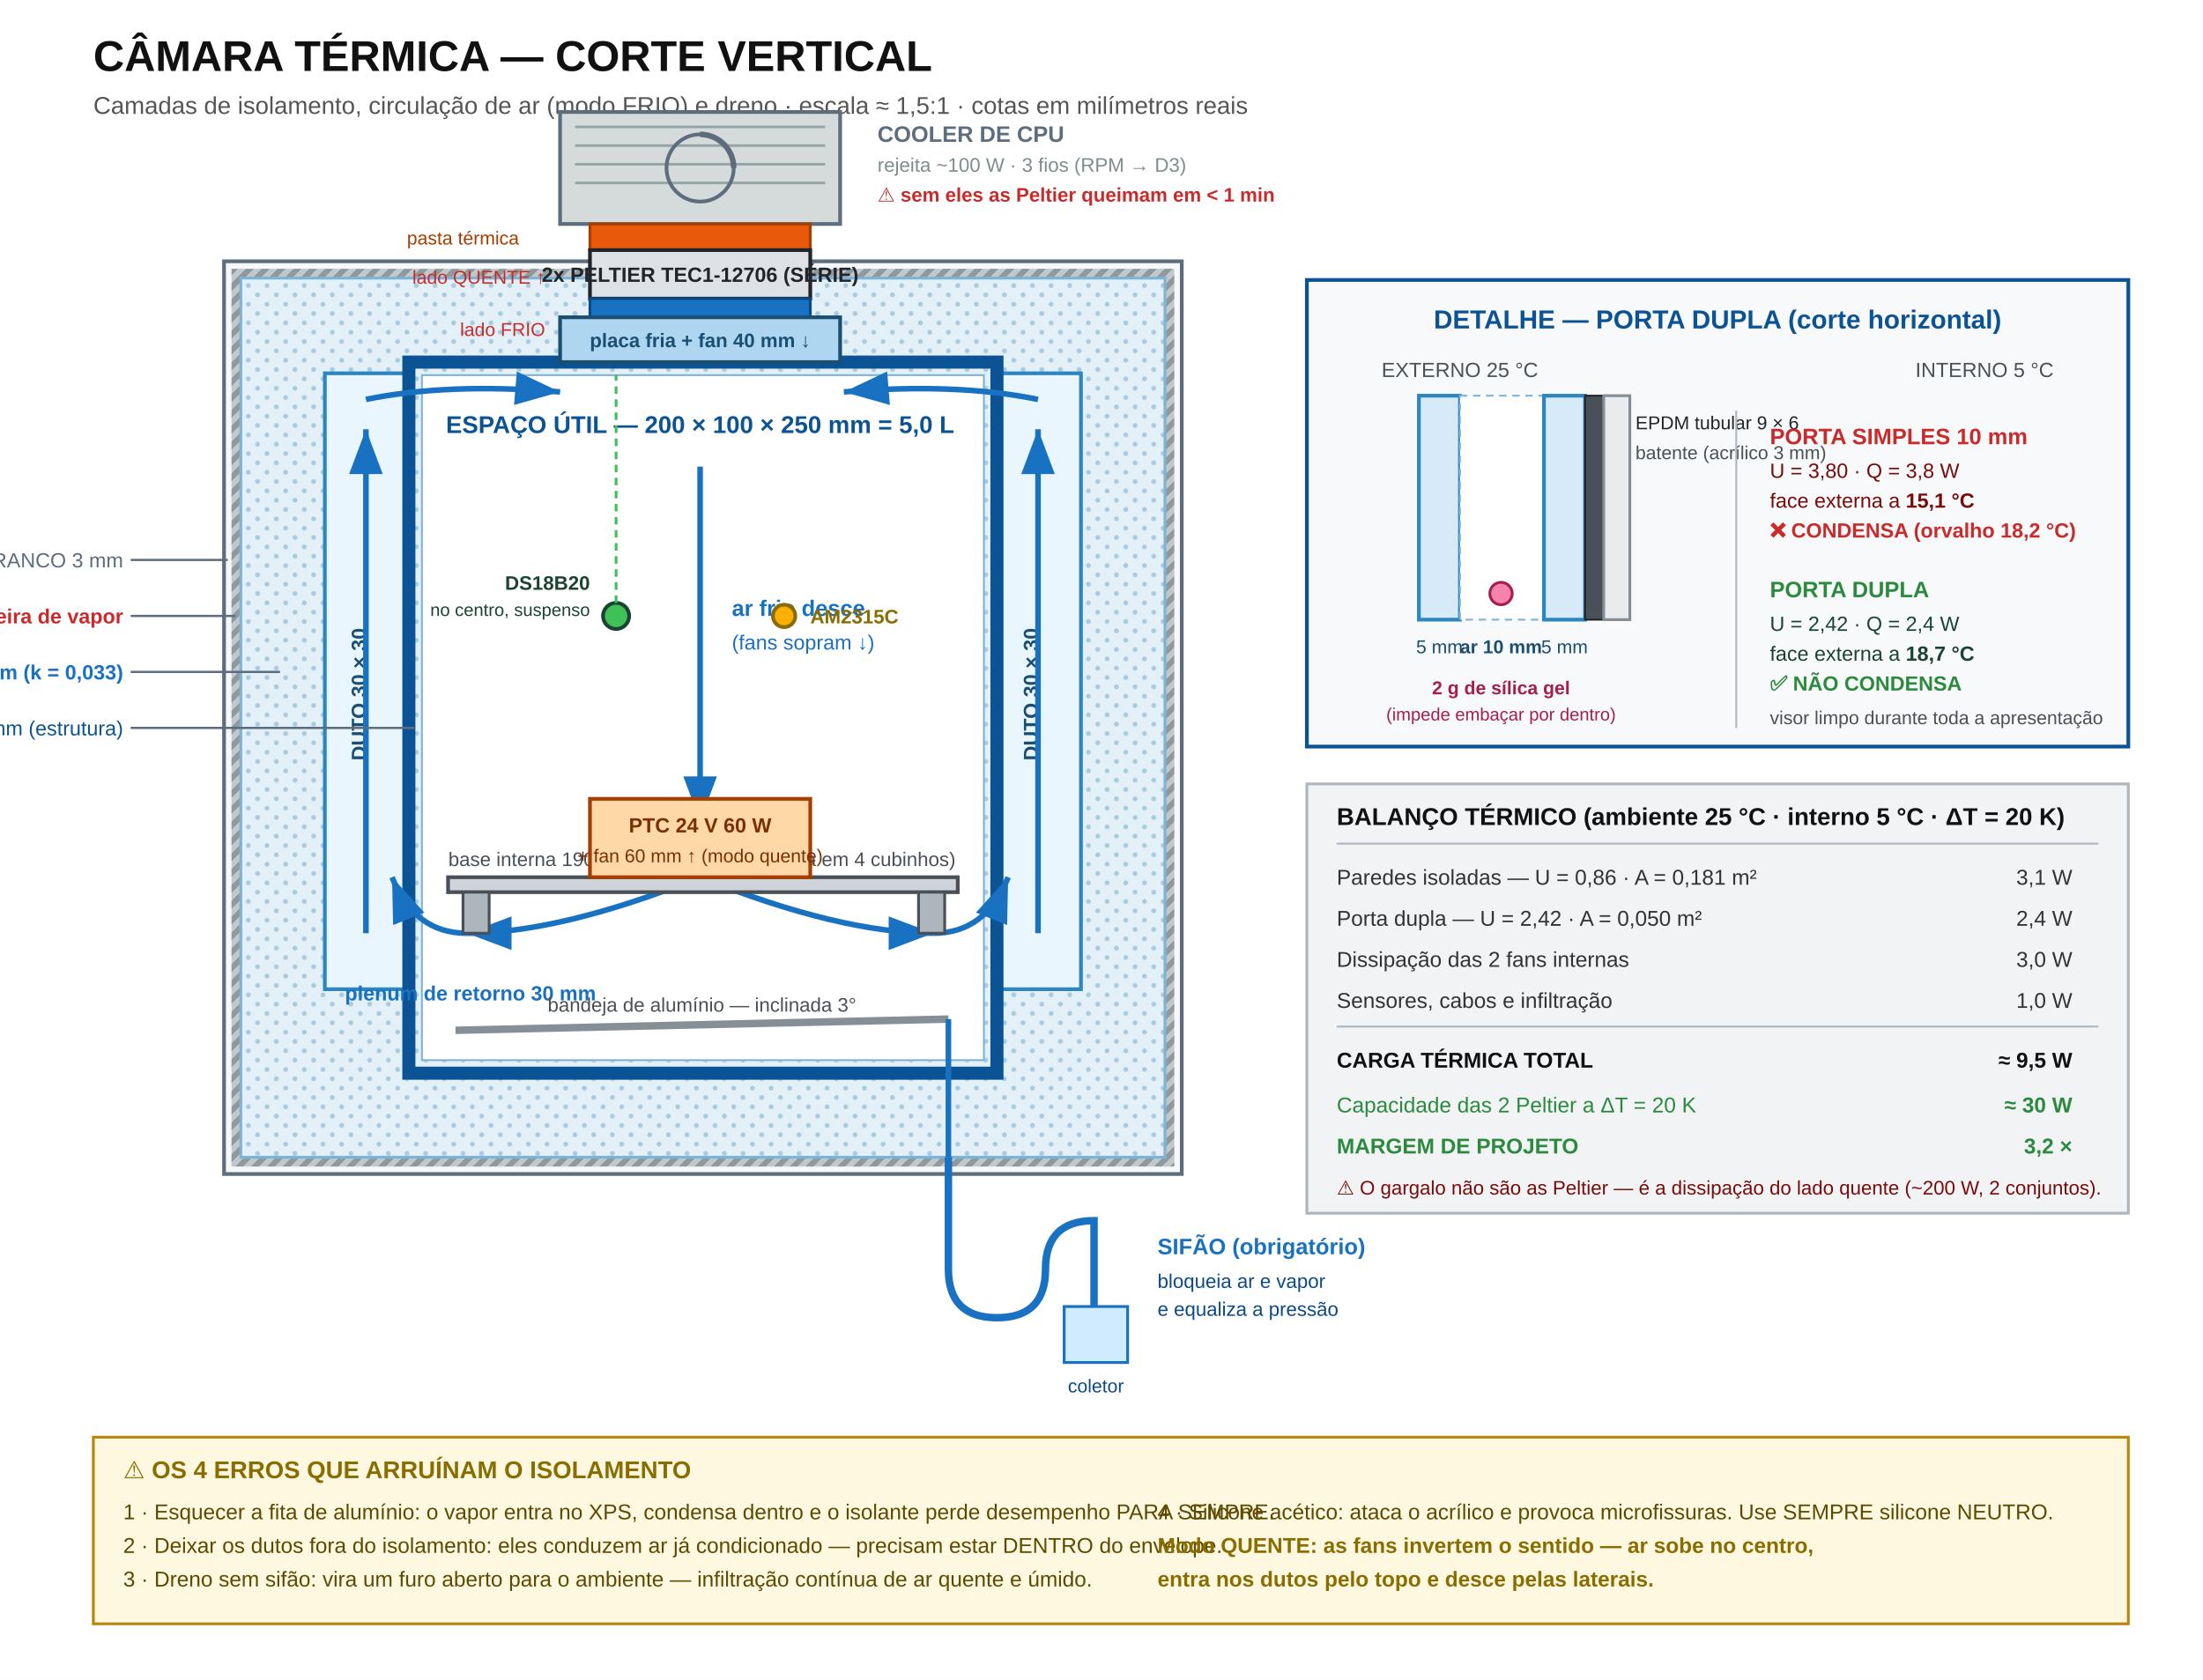
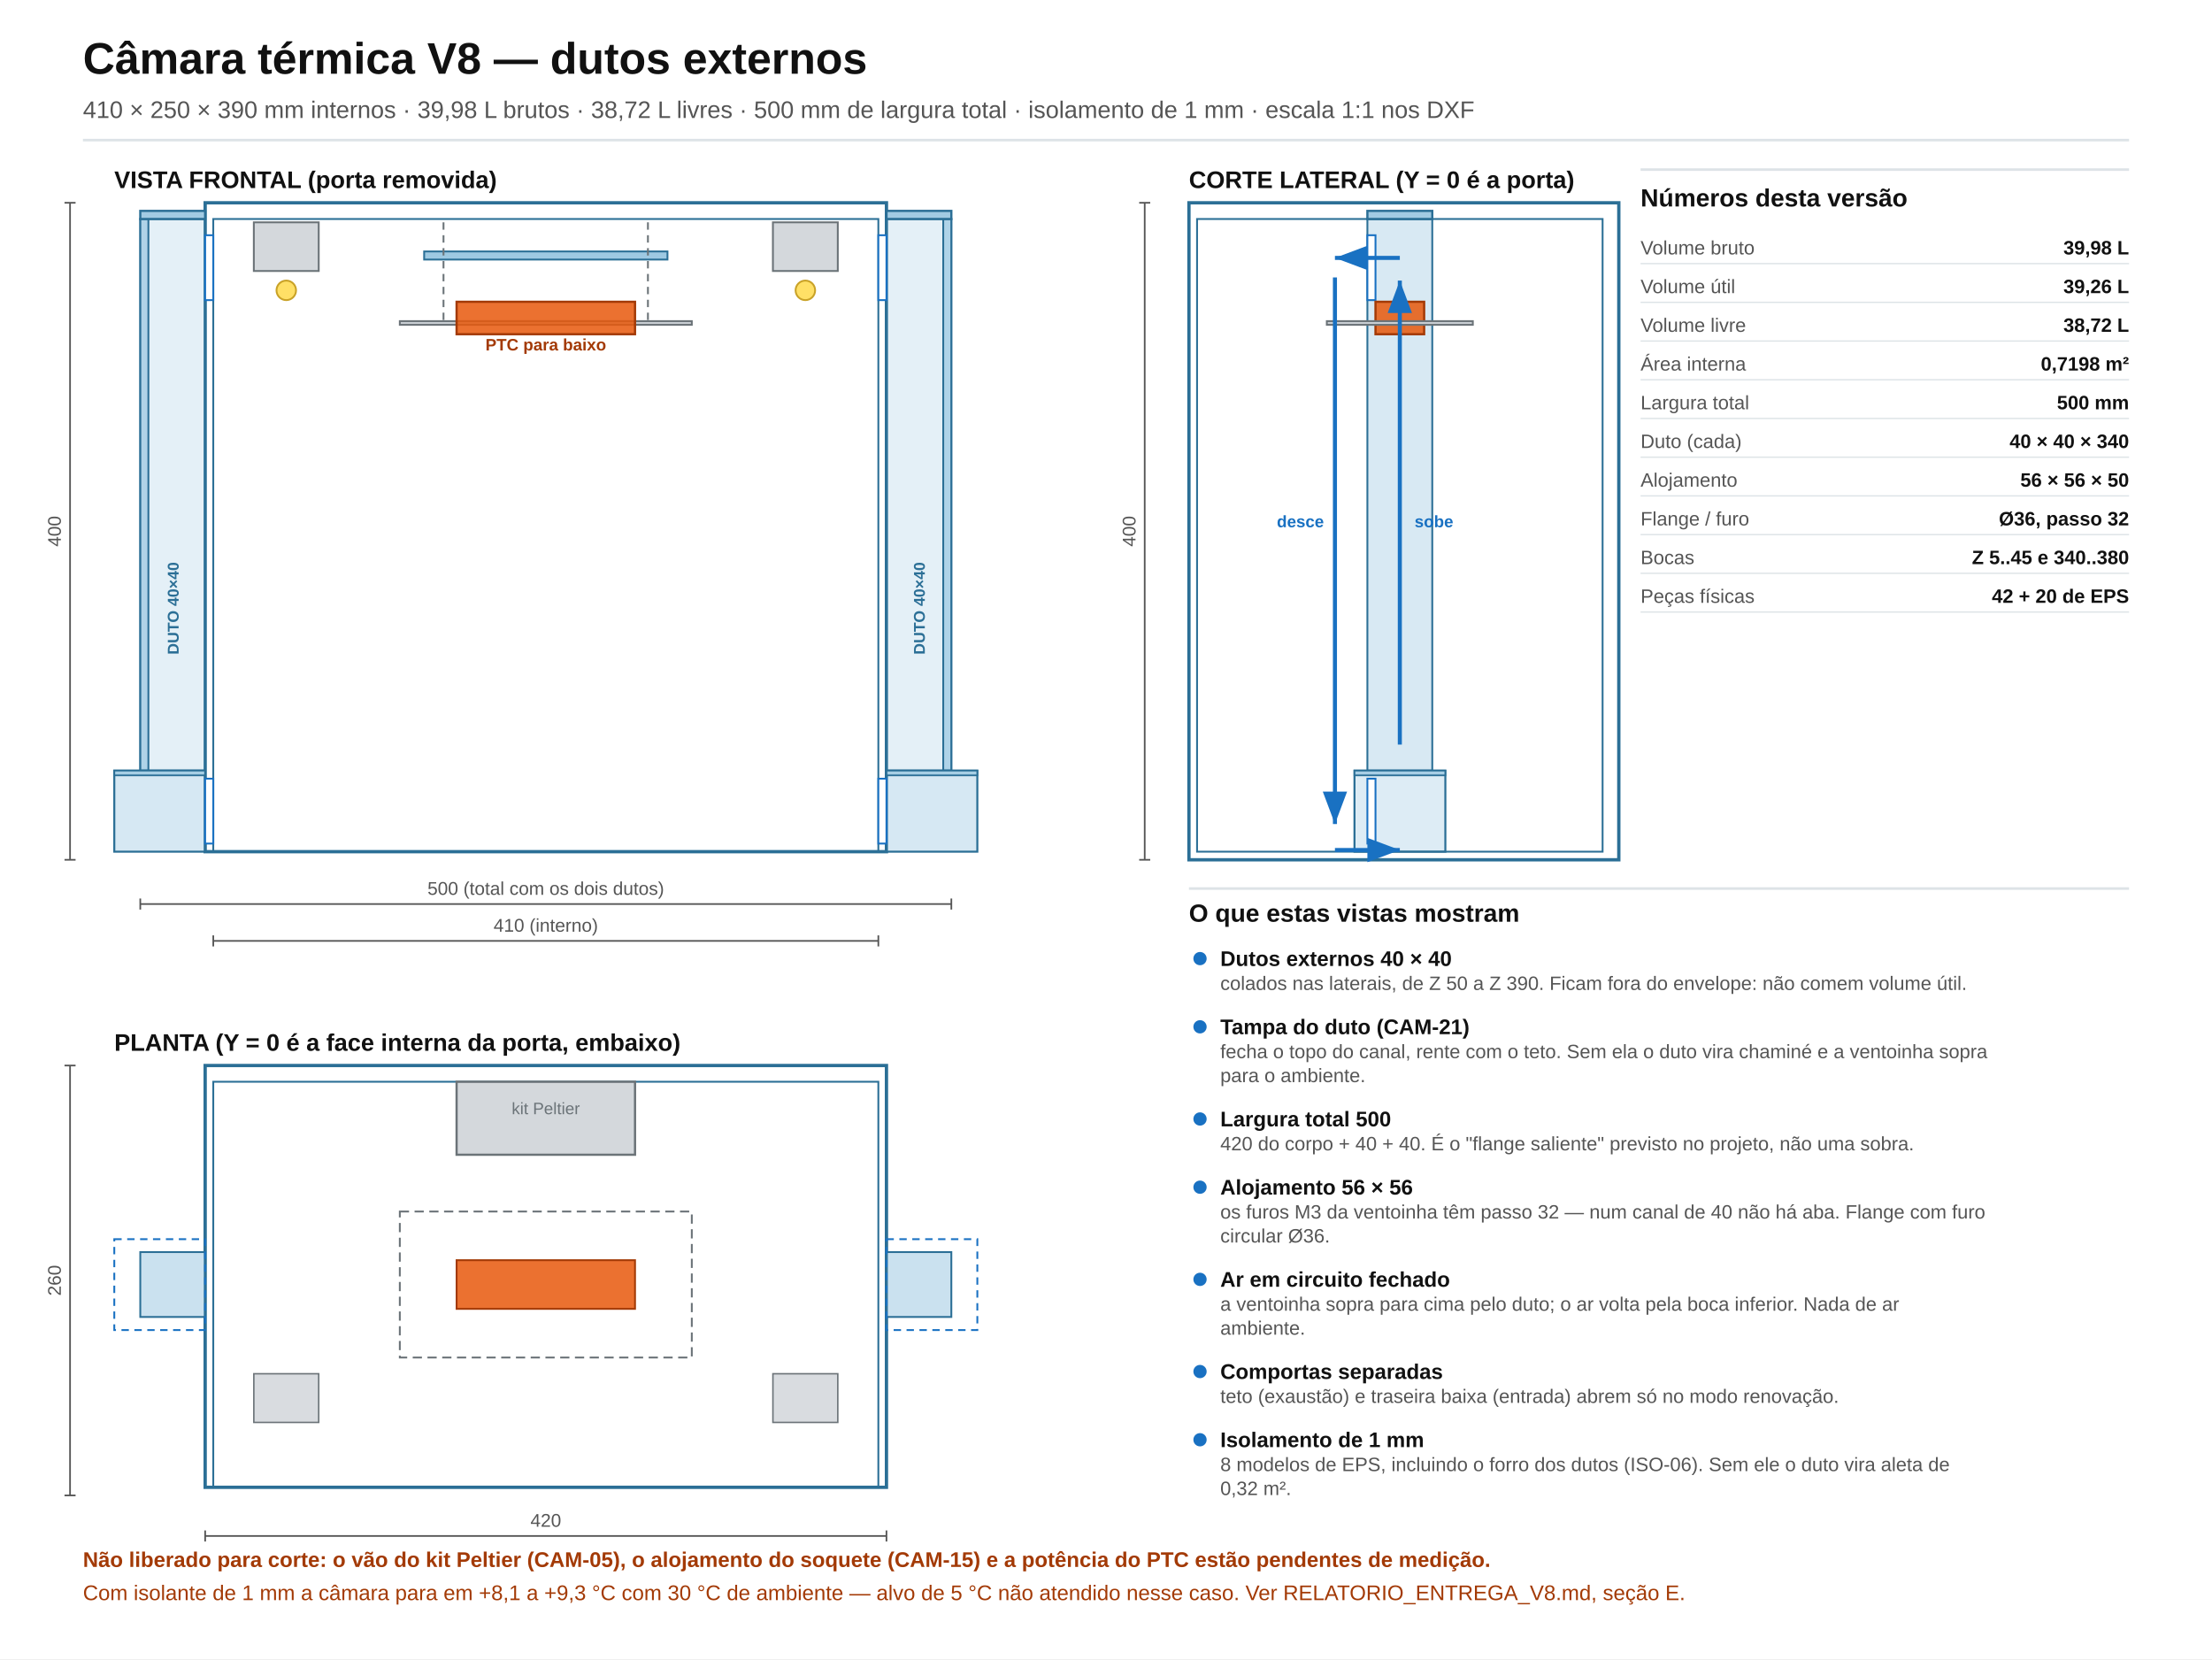
- <svg xmlns="http://www.w3.org/2000/svg" viewBox="0 0 1180 900" width="1180" height="900" font-family="Segoe UI, Arial, sans-serif">
-   <rect width="1180" height="900" fill="#ffffff" />
+ <svg xmlns="http://www.w3.org/2000/svg" viewBox="0 0 1200 900" width="1200" height="900" font-family="Segoe UI, Arial, sans-serif">
  <defs>
-     <marker id="fl" markerWidth="9" markerHeight="9" refX="8" refY="3" orient="auto">
+     <marker id="fl" markerWidth="10" markerHeight="10" refX="8" refY="3" orient="auto">
      <path d="M0,0 L8,3 L0,6 z" fill="#1971c2" />
    </marker>
-     <pattern id="xps" width="10" height="10" patternUnits="userSpaceOnUse">
-       <rect width="10" height="10" fill="#e3f0f7" />
-       <circle cx="3" cy="3" r="1.3" fill="#a9cbe0" />
-       <circle cx="8" cy="8" r="1.3" fill="#a9cbe0" />
-     </pattern>
-     <pattern id="fita" width="6" height="6" patternUnits="userSpaceOnUse" patternTransform="rotate(45)">
-       <rect width="3" height="6" fill="#c0c8cc" />
-       <rect x="3" width="3" height="6" fill="#8f9a9f" />
-     </pattern>
  </defs>
-   <text x="50" y="38" font-size="23" font-weight="700" fill="#111">CÂMARA TÉRMICA — CORTE VERTICAL</text>
-   <text x="50" y="61" font-size="13" fill="#555">Camadas de isolamento, circulação de ar (modo FRIO) e dreno · escala ≈ 1,5:1 · cotas em milímetros reais</text>
-   <rect x="120" y="140" width="513" height="489" fill="#f5f7f8" stroke="#5d6d7e" stroke-width="2" />
-   <rect x="124" y="144" width="505" height="481" fill="url(#fita)" stroke="none" />
-   <rect x="129" y="149" width="495" height="471" fill="url(#xps)" stroke="#7fb3d5" stroke-width="1.5" />
-   <rect x="174" y="200" width="45" height="330" fill="#eaf6fd" stroke="#2e86c1" stroke-width="2" />
-   <rect x="534" y="200" width="45" height="330" fill="#eaf6fd" stroke="#2e86c1" stroke-width="2" />
-   <text x="196" y="372" font-size="11" font-weight="700" fill="#1b4f72" text-anchor="middle" transform="rotate(-90 196 372)">DUTO 30 × 30</text>
-   <text x="556" y="372" font-size="11" font-weight="700" fill="#1b4f72" text-anchor="middle" transform="rotate(-90 556 372)">DUTO 30 × 30</text>
-   <rect x="219" y="194" width="315" height="381" fill="none" stroke="#0b5394" stroke-width="7" />
-   <rect x="226" y="201" width="301" height="367" fill="#ffffff" stroke="#7fb3d5" stroke-width="1" />
-   <rect x="300" y="60" width="150" height="60" fill="#d5dbdb" stroke="#5d6d7e" stroke-width="2" />
-   <g stroke="#95a5a6" stroke-width="1.4">
-     <line x1="308" y1="68" x2="442" y2="68" />
-     <line x1="308" y1="78" x2="442" y2="78" />
-     <line x1="308" y1="88" x2="442" y2="88" />
-     <line x1="308" y1="98" x2="442" y2="98" />
-   </g>
-   <circle cx="375" cy="90" r="18" fill="none" stroke="#5d6d7e" stroke-width="2" />
-   <path d="M375 72 A18 18 0 0 1 393 90" fill="none" stroke="#5d6d7e" stroke-width="3" />
-   <text x="470" y="76" font-size="12" font-weight="700" fill="#5d6d7e">COOLER DE CPU</text>
-   <text x="470" y="92" font-size="10.5" fill="#7f8c8d">rejeita ~100 W · 3 fios (RPM → D3)</text>
-   <text x="470" y="108" font-size="10.5" font-weight="700" fill="#c92a2a">⚠ sem eles as Peltier queimam em &lt; 1 min</text>
-   <rect x="316" y="120" width="118" height="14" fill="#e8590c" stroke="#a63e00" stroke-width="1.5" />
-   <text x="278" y="131" font-size="10" fill="#a63e00" text-anchor="end">pasta térmica</text>
-   <rect x="316" y="134" width="118" height="26" fill="#dee2e6" stroke="#212529" stroke-width="2" />
-   <text x="375" y="151" font-size="11" font-weight="700" fill="#212529" text-anchor="middle">2x PELTIER TEC1-12706 (SÉRIE)</text>
-   <rect x="316" y="160" width="118" height="10" fill="#1971c2" stroke="#0b4a86" stroke-width="1.5" />
-   <rect x="300" y="170" width="150" height="24" fill="#aed6f1" stroke="#1b4f72" stroke-width="2" />
-   <text x="375" y="186" font-size="10.5" font-weight="700" fill="#1b4f72" text-anchor="middle">placa fria + fan 40 mm ↓</text>
-   <text x="292" y="180" font-size="10" fill="#c92a2a" text-anchor="end">lado FRIO</text>
-   <text x="292" y="152" font-size="10" fill="#c92a2a" text-anchor="end">lado QUENTE ↑</text>
-   <text x="375" y="232" font-size="13" font-weight="700" fill="#0b5394" text-anchor="middle">ESPAÇO ÚTIL — 200 × 100 × 250 mm = 5,0 L</text>
-   <g stroke="#1971c2" stroke-width="3" fill="none" marker-end="url(#fl)">
-     <line x1="375" y1="250" x2="375" y2="440" />
-     <path d="M375 470 Q300 500 250 500" />
-     <path d="M250 500 Q222 500 210 470" />
-     <line x1="196" y1="500" x2="196" y2="230" />
-     <path d="M196 214 Q240 205 300 210" />
-     <path d="M375 470 Q450 500 500 500" />
-     <path d="M500 500 Q528 500 540 470" />
-     <line x1="556" y1="500" x2="556" y2="230" />
-     <path d="M556 214 Q512 205 452 210" />
-   </g>
-   <text x="392" y="330" font-size="12" font-weight="700" fill="#1971c2">ar frio desce</text>
-   <text x="392" y="348" font-size="11" fill="#1971c2">(fans sopram ↓)</text>
-   <text x="252" y="536" font-size="11" font-weight="700" fill="#1971c2" text-anchor="middle">plenum de retorno 30 mm</text>
-   <circle cx="330" cy="330" r="7" fill="#40c057" stroke="#1b4332" stroke-width="2" />
-   <line x1="330" y1="330" x2="330" y2="201" stroke="#40c057" stroke-width="1.5" stroke-dasharray="4 3" />
-   <text x="316" y="316" font-size="10.5" font-weight="700" fill="#1b4332" text-anchor="end">DS18B20</text>
-   <text x="316" y="330" font-size="9.5" fill="#1b4332" text-anchor="end">no centro, suspenso</text>
-   <circle cx="420" cy="330" r="6" fill="#fab005" stroke="#8a6d00" stroke-width="2" />
-   <text x="434" y="334" font-size="10.5" font-weight="700" fill="#8a6d00">AM2315C</text>
-   <rect x="240" y="470" width="273" height="8" fill="#ced4da" stroke="#495057" stroke-width="2" />
-   <text x="376" y="464" font-size="10.5" fill="#495057" text-anchor="middle">base interna 190 × 90 (removível, apoiada em 4 cubinhos)</text>
-   <rect x="248" y="478" width="14" height="22" fill="#adb5bd" stroke="#495057" stroke-width="1.5" />
-   <rect x="492" y="478" width="14" height="22" fill="#adb5bd" stroke="#495057" stroke-width="1.5" />
-   <rect x="316" y="428" width="118" height="42" fill="#ffd8a8" stroke="#a63e00" stroke-width="2" />
-   <text x="375" y="446" font-size="11" font-weight="700" fill="#7a3000" text-anchor="middle">PTC 24 V 60 W</text>
-   <text x="375" y="462" font-size="10" fill="#7a3000" text-anchor="middle">+ fan 60 mm ↑ (modo quente)</text>
-   <path d="M244 552 L508 546" fill="none" stroke="#868e96" stroke-width="4" />
-   <text x="376" y="542" font-size="10.5" fill="#495057" text-anchor="middle">bandeja de alumínio — inclinada 3°</text>
-   <line x1="508" y1="546" x2="508" y2="620" stroke="#1971c2" stroke-width="3" />
-   <path d="M508 620 L508 680 Q508 706 534 706 Q560 706 560 680 Q560 654 586 654 L586 700" fill="none" stroke="#1971c2" stroke-width="4" />
-   <text x="620" y="672" font-size="12" font-weight="700" fill="#1971c2">SIFÃO (obrigatório)</text>
-   <text x="620" y="690" font-size="10.5" fill="#0b4a86">bloqueia ar e vapor</text>
-   <text x="620" y="705" font-size="10.5" fill="#0b4a86">e equaliza a pressão</text>
-   <rect x="570" y="700" width="34" height="30" fill="#d0ebff" stroke="#1971c2" stroke-width="1.5" />
-   <text x="587" y="746" font-size="10" fill="#0b4a86" text-anchor="middle">coletor</text>
-   <g font-size="11">
-     <line x1="122" y1="300" x2="70" y2="300" stroke="#5d6d7e" stroke-width="1.2" />
-     <text x="66" y="304" fill="#5d6d7e" text-anchor="end">acrílico BRANCO 3 mm</text>
-     <line x1="126" y1="330" x2="70" y2="330" stroke="#5d6d7e" stroke-width="1.2" />
-     <text x="66" y="334" font-weight="700" fill="#c92a2a" text-anchor="end">FITA DE ALUMÍNIO — barreira de vapor</text>
-     <line x1="150" y1="360" x2="70" y2="360" stroke="#5d6d7e" stroke-width="1.2" />
-     <text x="66" y="364" font-weight="700" fill="#1971c2" text-anchor="end">XPS 30 mm  (k = 0,033)</text>
-     <line x1="222" y1="390" x2="70" y2="390" stroke="#5d6d7e" stroke-width="1.2" />
-     <text x="66" y="394" fill="#0b5394" text-anchor="end">acrílico 5 mm (estrutura)</text>
-   </g>
-   <g transform="translate(700,150)">
-     <rect x="0" y="0" width="440" height="250" fill="#f8f9fa" stroke="#0b5394" stroke-width="2" />
-     <text x="220" y="26" font-size="14" font-weight="700" fill="#0b5394" text-anchor="middle">DETALHE — PORTA DUPLA (corte horizontal)</text>
-     <text x="40" y="52" font-size="11" fill="#495057">EXTERNO 25 °C</text>
-     <text x="400" y="52" font-size="11" fill="#495057" text-anchor="end">INTERNO 5 °C</text>
-     <rect x="60" y="62" width="22" height="120" fill="#d6eaf8" stroke="#2e86c1" stroke-width="2" />
-     <rect x="82" y="62" width="45" height="120" fill="#ffffff" stroke="#7fb3d5" stroke-width="1" stroke-dasharray="4 3" />
-     <rect x="127" y="62" width="22" height="120" fill="#d6eaf8" stroke="#2e86c1" stroke-width="2" />
-     <text x="71" y="200" font-size="10" fill="#1b4f72" text-anchor="middle">5 mm</text>
-     <text x="104" y="200" font-size="10" font-weight="700" fill="#1b4f72" text-anchor="middle">ar 10 mm</text>
-     <text x="138" y="200" font-size="10" fill="#1b4f72" text-anchor="middle">5 mm</text>
-     <circle cx="104" cy="168" r="6" fill="#f783ac" stroke="#a61e4d" stroke-width="1.5" />
-     <text x="104" y="222" font-size="10" font-weight="700" fill="#a61e4d" text-anchor="middle">2 g de sílica gel</text>
-     <text x="104" y="236" font-size="9.5" fill="#a61e4d" text-anchor="middle">(impede embaçar por dentro)</text>
-     <rect x="149" y="62" width="10" height="120" fill="#495057" stroke="#212529" stroke-width="1" />
-     <text x="176" y="80" font-size="10" fill="#212529">EPDM tubular 9 × 6</text>
-     <rect x="159" y="62" width="14" height="120" fill="#e9ecef" stroke="#868e96" stroke-width="1.5" />
-     <text x="176" y="96" font-size="10" fill="#495057">batente (acrílico 3 mm)</text>
-     <line x1="230" y1="70" x2="230" y2="240" stroke="#adb5bd" />
-     <text x="248" y="88" font-size="12" font-weight="700" fill="#c92a2a">PORTA SIMPLES 10 mm</text>
-     <text x="248" y="106" font-size="11" fill="#7a0b0b">U = 3,80 · Q = 3,8 W</text>
-     <text x="248" y="122" font-size="11" fill="#7a0b0b">face externa a <tspan font-weight="700">15,1 °C</tspan>
-     </text>
-     <text x="248" y="138" font-size="11" font-weight="700" fill="#c92a2a">❌ CONDENSA (orvalho 18,2 °C)</text>
-     <text x="248" y="170" font-size="12" font-weight="700" fill="#2b8a3e">PORTA DUPLA</text>
-     <text x="248" y="188" font-size="11" fill="#1b4332">U = 2,42 · Q = 2,4 W</text>
-     <text x="248" y="204" font-size="11" fill="#1b4332">face externa a <tspan font-weight="700">18,7 °C</tspan>
-     </text>
-     <text x="248" y="220" font-size="11" font-weight="700" fill="#2b8a3e">✅ NÃO CONDENSA</text>
-     <text x="248" y="238" font-size="10" fill="#495057">visor limpo durante toda a apresentação</text>
-   </g>
-   <g font-size="11.5">
-     <rect x="700" y="420" width="440" height="230" fill="#f1f3f5" stroke="#adb5bd" stroke-width="1.5" />
-     <text x="716" y="442" font-size="13" font-weight="700" fill="#111">BALANÇO TÉRMICO (ambiente 25 °C · interno 5 °C · ΔT = 20 K)</text>
-     <line x1="716" y1="452" x2="1124" y2="452" stroke="#adb5bd" />
-     <text x="716" y="474" fill="#333">Paredes isoladas — U = 0,86 · A = 0,181 m²</text>
-     <text x="1110" y="474" fill="#333" text-anchor="end">3,1 W</text>
-     <text x="716" y="496" fill="#333">Porta dupla — U = 2,42 · A = 0,050 m²</text>
-     <text x="1110" y="496" fill="#333" text-anchor="end">2,4 W</text>
-     <text x="716" y="518" fill="#333">Dissipação das 2 fans internas</text>
-     <text x="1110" y="518" fill="#333" text-anchor="end">3,0 W</text>
-     <text x="716" y="540" fill="#333">Sensores, cabos e infiltração</text>
-     <text x="1110" y="540" fill="#333" text-anchor="end">1,0 W</text>
-     <line x1="716" y1="550" x2="1124" y2="550" stroke="#adb5bd" />
-     <text x="716" y="572" font-weight="700" fill="#111">CARGA TÉRMICA TOTAL</text>
-     <text x="1110" y="572" font-weight="700" fill="#111" text-anchor="end">≈ 9,5 W</text>
-     <text x="716" y="596" fill="#2b8a3e">Capacidade das 2 Peltier a ΔT = 20 K</text>
-     <text x="1110" y="596" font-weight="700" fill="#2b8a3e" text-anchor="end">≈ 30 W</text>
-     <text x="716" y="618" font-weight="700" fill="#2b8a3e">MARGEM DE PROJETO</text>
-     <text x="1110" y="618" font-weight="700" fill="#2b8a3e" text-anchor="end">3,2 ×</text>
-     <text x="716" y="640" font-size="10.5" fill="#7a0b0b">⚠ O gargalo não são as Peltier — é a dissipação do lado quente (~200 W, 2 conjuntos).</text>
-   </g>
-   <g font-size="11.5">
-     <rect x="50" y="770" width="1090" height="100" fill="#fff8e1" stroke="#b8860b" stroke-width="1.5" />
-     <text x="66" y="792" font-size="13" font-weight="700" fill="#8a6d00">⚠ OS 4 ERROS QUE ARRUÍNAM O ISOLAMENTO</text>
-     <text x="66" y="814" fill="#5c4a00">1 · Esquecer a fita de alumínio: o vapor entra no XPS, condensa dentro e o isolante perde desempenho PARA SEMPRE.</text>
-     <text x="66" y="832" fill="#5c4a00">2 · Deixar os dutos fora do isolamento: eles conduzem ar já condicionado — precisam estar DENTRO do envelope.</text>
-     <text x="66" y="850" fill="#5c4a00">3 · Dreno sem sifão: vira um furo aberto para o ambiente — infiltração contínua de ar quente e úmido.</text>
-     <text x="620" y="814" fill="#5c4a00">4 · Silicone acético: ataca o acrílico e provoca microfissuras. Use SEMPRE silicone NEUTRO.</text>
-     <text x="620" y="832" font-weight="700" fill="#8a6d00">Modo QUENTE: as fans invertem o sentido — ar sobe no centro,</text>
-     <text x="620" y="850" font-weight="700" fill="#8a6d00">entra nos dutos pelo topo e desce pelas laterais.</text>
-   </g>
+   <rect width="1200" height="900" fill="#ffffff" />
+   <text x="45.0" y="40.0" font-size="24" fill="#111" text-anchor="start" font-weight="700">Câmara térmica V8 — dutos externos</text>
+   <text x="45.0" y="64.0" font-size="13" fill="#555" text-anchor="start" font-weight="400">410 × 250 × 390 mm internos · 39,98 L brutos · 38,72 L livres · 500 mm de largura total · isolamento de 1 mm · escala 1:1 nos DXF</text>
+   <line x1="45.0" y1="76.0" x2="1155.0" y2="76.0" stroke="#dde3e7" stroke-width="1.4" />
+   <text x="62.0" y="102.0" font-size="13" fill="#111" text-anchor="start" font-weight="600">VISTA FRONTAL (porta removida)</text>
+   <rect x="111.3" y="110.0" width="369.6" height="352.0" fill="none" fill-opacity="1.0" stroke="#2b6f96" stroke-width="1.8" />
+   <rect x="115.7" y="118.8" width="360.8" height="343.2" fill="none" fill-opacity="1.0" stroke="#2b6f96" stroke-width="1.0" />
+   <rect x="76.1" y="118.8" width="35.2" height="299.2" fill="#9ec9e2" fill-opacity="0.28" stroke="#2b6f96" stroke-width="1.0" />
+   <rect x="76.1" y="118.8" width="4.4" height="299.2" fill="#9ec9e2" fill-opacity="0.75" stroke="#2b6f96" stroke-width="1.0" />
+   <rect x="76.1" y="114.4" width="35.2" height="4.4" fill="#9ec9e2" fill-opacity="0.95" stroke="#2b6f96" stroke-width="1.2" />
+   <text x="96.9" y="330.0" font-size="8.5" fill="#2b6f96" text-anchor="middle" font-weight="600" transform="rotate(-90 96.9 330.0)">DUTO 40×40</text>
+   <rect x="480.9" y="118.8" width="35.2" height="299.2" fill="#9ec9e2" fill-opacity="0.28" stroke="#2b6f96" stroke-width="1.0" />
+   <rect x="511.7" y="118.8" width="4.4" height="299.2" fill="#9ec9e2" fill-opacity="0.75" stroke="#2b6f96" stroke-width="1.0" />
+   <rect x="480.9" y="114.4" width="35.2" height="4.4" fill="#9ec9e2" fill-opacity="0.95" stroke="#2b6f96" stroke-width="1.2" />
+   <text x="501.7" y="330.0" font-size="8.5" fill="#2b6f96" text-anchor="middle" font-weight="600" transform="rotate(-90 501.7 330.0)">DUTO 40×40</text>
+   <rect x="62.0" y="418.0" width="49.3" height="44.0" fill="#9ec9e2" fill-opacity="0.42" stroke="#2b6f96" stroke-width="1.1" />
+   <rect x="62.0" y="418.0" width="49.3" height="2.6" fill="#9ec9e2" fill-opacity="0.85" stroke="#2b6f96" stroke-width="0.9" />
+   <rect x="480.9" y="418.0" width="49.3" height="44.0" fill="#9ec9e2" fill-opacity="0.42" stroke="#2b6f96" stroke-width="1.1" />
+   <rect x="480.9" y="418.0" width="49.3" height="2.6" fill="#9ec9e2" fill-opacity="0.85" stroke="#2b6f96" stroke-width="0.9" />
+   <rect x="111.3" y="422.4" width="4.4" height="35.2" fill="#ffffff" fill-opacity="1.0" stroke="#1971c2" stroke-width="1.0" />
+   <rect x="476.5" y="422.4" width="4.4" height="35.2" fill="#ffffff" fill-opacity="1.0" stroke="#1971c2" stroke-width="1.0" />
+   <rect x="111.3" y="127.6" width="4.4" height="35.2" fill="#ffffff" fill-opacity="1.0" stroke="#1971c2" stroke-width="1.0" />
+   <rect x="476.5" y="127.6" width="4.4" height="35.2" fill="#ffffff" fill-opacity="1.0" stroke="#1971c2" stroke-width="1.0" />
+   <rect x="216.9" y="174.2" width="158.4" height="2.0" fill="#c9ced3" fill-opacity="1.0" stroke="#6b7378" stroke-width="1.0" />
+   <rect x="230.1" y="136.4" width="132.0" height="4.4" fill="#9ec9e2" fill-opacity="1.0" stroke="#2b6f96" stroke-width="1.0" />
+   <rect x="247.7" y="163.7" width="96.8" height="17.6" fill="#e8590c" fill-opacity="0.85" stroke="#a33a06" stroke-width="1.2" />
+   <text x="296.1" y="190.1" font-size="9" fill="#a33a06" text-anchor="middle" font-weight="600">PTC para baixo</text>
+   <line x1="240.6" y1="120.6" x2="240.6" y2="176.0" stroke="#6b7378" stroke-width="1.0" stroke-dasharray="4 3" />
+   <line x1="351.5" y1="120.6" x2="351.5" y2="176.0" stroke="#6b7378" stroke-width="1.0" stroke-dasharray="4 3" />
+   <rect x="137.7" y="120.6" width="35.2" height="26.4" fill="#c9ced3" fill-opacity="0.8" stroke="#6b7378" stroke-width="1.0" />
+   <circle cx="155.3" cy="157.5" r="5.3" fill="#ffe066" stroke="#c9a227" stroke-width="1" />
+   <rect x="419.3" y="120.6" width="35.2" height="26.4" fill="#c9ced3" fill-opacity="0.8" stroke="#6b7378" stroke-width="1.0" />
+   <circle cx="436.9" cy="157.5" r="5.3" fill="#ffe066" stroke="#c9a227" stroke-width="1" />
+   <line x1="76.1" y1="490.4" x2="516.1" y2="490.4" stroke="#555" stroke-width="0.9" />
+   <line x1="76.1" y1="487.4" x2="76.1" y2="493.4" stroke="#555" stroke-width="0.9" />
+   <line x1="516.1" y1="487.4" x2="516.1" y2="493.4" stroke="#555" stroke-width="0.9" />
+   <text x="296.1" y="485.4" font-size="10" fill="#555" text-anchor="middle" font-weight="400">500 (total com os dois dutos)</text>
+   <line x1="115.7" y1="510.4" x2="476.5" y2="510.4" stroke="#555" stroke-width="0.9" />
+   <line x1="115.7" y1="507.4" x2="115.7" y2="513.4" stroke="#555" stroke-width="0.9" />
+   <line x1="476.5" y1="507.4" x2="476.5" y2="513.4" stroke="#555" stroke-width="0.9" />
+   <text x="296.1" y="505.4" font-size="10" fill="#555" text-anchor="middle" font-weight="400">410 (interno)</text>
+   <line x1="38.0" y1="110.0" x2="38.0" y2="466.4" stroke="#555" stroke-width="0.9" />
+   <line x1="35.0" y1="110.0" x2="41.0" y2="110.0" stroke="#555" stroke-width="0.9" />
+   <line x1="35.0" y1="466.4" x2="41.0" y2="466.4" stroke="#555" stroke-width="0.9" />
+   <text x="33.0" y="288.2" font-size="10" fill="#555" text-anchor="middle" transform="rotate(-90 33.0 288.2)">400</text>
+   <text x="62.0" y="570.0" font-size="13" fill="#111" text-anchor="start" font-weight="600">PLANTA (Y = 0 é a face interna da porta, embaixo)</text>
+   <rect x="111.3" y="578.0" width="369.6" height="228.8" fill="none" fill-opacity="1.0" stroke="#2b6f96" stroke-width="1.8" />
+   <rect x="115.7" y="586.8" width="360.8" height="220.0" fill="none" fill-opacity="1.0" stroke="#2b6f96" stroke-width="1.0" />
+   <rect x="76.1" y="679.2" width="35.2" height="35.2" fill="#9ec9e2" fill-opacity="0.55" stroke="#2b6f96" stroke-width="1.0" />
+   <rect x="480.9" y="679.2" width="35.2" height="35.2" fill="#9ec9e2" fill-opacity="0.55" stroke="#2b6f96" stroke-width="1.0" />
+   <rect x="62.0" y="672.2" width="49.3" height="49.3" fill="none" fill-opacity="1.0" stroke="#1971c2" stroke-width="1.0" stroke-dasharray="4 3" />
+   <rect x="480.9" y="672.2" width="49.3" height="49.3" fill="none" fill-opacity="1.0" stroke="#1971c2" stroke-width="1.0" stroke-dasharray="4 3" />
+   <rect x="247.7" y="586.8" width="96.8" height="39.6" fill="#c9ced3" fill-opacity="0.8" stroke="#6b7378" stroke-width="1.2" />
+   <text x="296.1" y="604.4" font-size="9" fill="#6b7378" text-anchor="middle" font-weight="400">kit Peltier</text>
+   <rect x="216.9" y="657.2" width="158.4" height="79.2" fill="none" fill-opacity="1.0" stroke="#6b7378" stroke-width="1.0" stroke-dasharray="5 3" />
+   <rect x="247.7" y="683.6" width="96.8" height="26.4" fill="#e8590c" fill-opacity="0.85" stroke="#a33a06" stroke-width="1.0" />
+   <rect x="137.7" y="745.2" width="35.2" height="26.4" fill="#c9ced3" fill-opacity="0.7" stroke="#6b7378" stroke-width="0.8" />
+   <rect x="419.3" y="745.2" width="35.2" height="26.4" fill="#c9ced3" fill-opacity="0.7" stroke="#6b7378" stroke-width="0.8" />
+   <line x1="111.3" y1="833.2" x2="480.9" y2="833.2" stroke="#555" stroke-width="0.9" />
+   <line x1="111.3" y1="830.2" x2="111.3" y2="836.2" stroke="#555" stroke-width="0.9" />
+   <line x1="480.9" y1="830.2" x2="480.9" y2="836.2" stroke="#555" stroke-width="0.9" />
+   <text x="296.1" y="828.2" font-size="10" fill="#555" text-anchor="middle" font-weight="400">420</text>
+   <line x1="38.0" y1="578.0" x2="38.0" y2="811.2" stroke="#555" stroke-width="0.9" />
+   <line x1="35.0" y1="578.0" x2="41.0" y2="578.0" stroke="#555" stroke-width="0.9" />
+   <line x1="35.0" y1="811.2" x2="41.0" y2="811.2" stroke="#555" stroke-width="0.9" />
+   <text x="33.0" y="694.6" font-size="10" fill="#555" text-anchor="middle" transform="rotate(-90 33.0 694.6)">260</text>
+   <text x="645.0" y="102.0" font-size="13" fill="#111" text-anchor="start" font-weight="600">CORTE LATERAL (Y = 0 é a porta)</text>
+   <rect x="645.0" y="110.0" width="233.2" height="356.4" fill="none" fill-opacity="1.0" stroke="#2b6f96" stroke-width="1.8" />
+   <rect x="649.4" y="118.8" width="220.0" height="343.2" fill="none" fill-opacity="1.0" stroke="#2b6f96" stroke-width="1.0" />
+   <rect x="741.8" y="118.8" width="35.2" height="299.2" fill="#9ec9e2" fill-opacity="0.4" stroke="#2b6f96" stroke-width="1.0" />
+   <rect x="741.8" y="114.4" width="35.2" height="4.4" fill="#9ec9e2" fill-opacity="0.95" stroke="#2b6f96" stroke-width="1.2" />
+   <rect x="734.8" y="418.0" width="49.3" height="44.0" fill="#9ec9e2" fill-opacity="0.35" stroke="#2b6f96" stroke-width="1.1" />
+   <rect x="734.8" y="418.0" width="49.3" height="2.6" fill="#9ec9e2" fill-opacity="0.85" stroke="#2b6f96" stroke-width="0.9" />
+   <rect x="741.8" y="422.4" width="4.4" height="35.2" fill="#ffffff" fill-opacity="1.0" stroke="#1971c2" stroke-width="1.0" />
+   <rect x="741.8" y="127.6" width="4.4" height="35.2" fill="#ffffff" fill-opacity="1.0" stroke="#1971c2" stroke-width="1.0" />
+   <rect x="746.2" y="163.7" width="26.4" height="17.6" fill="#e8590c" fill-opacity="0.85" stroke="#a33a06" stroke-width="1.2" />
+   <rect x="719.8" y="174.2" width="79.2" height="2.0" fill="#c9ced3" fill-opacity="1.0" stroke="#6b7378" stroke-width="1.0" />
+   <line x1="759.4" y1="403.9" x2="759.4" y2="152.2" stroke="#1971c2" stroke-width="2.2" marker-end="url(#fl)" />
+   <line x1="759.4" y1="139.9" x2="724.2" y2="139.9" stroke="#1971c2" stroke-width="2.2" marker-end="url(#fl)" />
+   <line x1="724.2" y1="150.5" x2="724.2" y2="447.0" stroke="#1971c2" stroke-width="2.2" marker-end="url(#fl)" />
+   <line x1="724.2" y1="461.1" x2="759.4" y2="461.1" stroke="#1971c2" stroke-width="2.2" marker-end="url(#fl)" />
+   <text x="767.4" y="286.0" font-size="9" fill="#1971c2" text-anchor="start" font-weight="600">sobe</text>
+   <text x="718.2" y="286.0" font-size="9" fill="#1971c2" text-anchor="end" font-weight="600">desce</text>
+   <line x1="621.0" y1="110.0" x2="621.0" y2="466.4" stroke="#555" stroke-width="0.9" />
+   <line x1="618.0" y1="110.0" x2="624.0" y2="110.0" stroke="#555" stroke-width="0.9" />
+   <line x1="618.0" y1="466.4" x2="624.0" y2="466.4" stroke="#555" stroke-width="0.9" />
+   <text x="616.0" y="288.2" font-size="10" fill="#555" text-anchor="middle" transform="rotate(-90 616.0 288.2)">400</text>
+   <line x1="890.0" y1="92.0" x2="1155.0" y2="92.0" stroke="#dde3e7" stroke-width="1.4" />
+   <text x="890.0" y="112.0" font-size="13.5" fill="#111" text-anchor="start" font-weight="700">Números desta versão</text>
+   <text x="890.0" y="138.0" font-size="10.5" fill="#555" text-anchor="start" font-weight="400">Volume bruto</text>
+   <text x="1155.0" y="138.0" font-size="10.5" fill="#111" text-anchor="end" font-weight="600">39,98 L</text>
+   <line x1="890.0" y1="143.0" x2="1155.0" y2="143.0" stroke="#dde3e7" stroke-width="0.7" />
+   <text x="890.0" y="159.0" font-size="10.5" fill="#555" text-anchor="start" font-weight="400">Volume útil</text>
+   <text x="1155.0" y="159.0" font-size="10.5" fill="#111" text-anchor="end" font-weight="600">39,26 L</text>
+   <line x1="890.0" y1="164.0" x2="1155.0" y2="164.0" stroke="#dde3e7" stroke-width="0.7" />
+   <text x="890.0" y="180.0" font-size="10.5" fill="#555" text-anchor="start" font-weight="400">Volume livre</text>
+   <text x="1155.0" y="180.0" font-size="10.5" fill="#111" text-anchor="end" font-weight="600">38,72 L</text>
+   <line x1="890.0" y1="185.0" x2="1155.0" y2="185.0" stroke="#dde3e7" stroke-width="0.7" />
+   <text x="890.0" y="201.0" font-size="10.5" fill="#555" text-anchor="start" font-weight="400">Área interna</text>
+   <text x="1155.0" y="201.0" font-size="10.5" fill="#111" text-anchor="end" font-weight="600">0,7198 m²</text>
+   <line x1="890.0" y1="206.0" x2="1155.0" y2="206.0" stroke="#dde3e7" stroke-width="0.7" />
+   <text x="890.0" y="222.0" font-size="10.5" fill="#555" text-anchor="start" font-weight="400">Largura total</text>
+   <text x="1155.0" y="222.0" font-size="10.5" fill="#111" text-anchor="end" font-weight="600">500 mm</text>
+   <line x1="890.0" y1="227.0" x2="1155.0" y2="227.0" stroke="#dde3e7" stroke-width="0.7" />
+   <text x="890.0" y="243.0" font-size="10.5" fill="#555" text-anchor="start" font-weight="400">Duto (cada)</text>
+   <text x="1155.0" y="243.0" font-size="10.5" fill="#111" text-anchor="end" font-weight="600">40 × 40 × 340</text>
+   <line x1="890.0" y1="248.0" x2="1155.0" y2="248.0" stroke="#dde3e7" stroke-width="0.7" />
+   <text x="890.0" y="264.0" font-size="10.5" fill="#555" text-anchor="start" font-weight="400">Alojamento</text>
+   <text x="1155.0" y="264.0" font-size="10.5" fill="#111" text-anchor="end" font-weight="600">56 × 56 × 50</text>
+   <line x1="890.0" y1="269.0" x2="1155.0" y2="269.0" stroke="#dde3e7" stroke-width="0.7" />
+   <text x="890.0" y="285.0" font-size="10.5" fill="#555" text-anchor="start" font-weight="400">Flange / furo</text>
+   <text x="1155.0" y="285.0" font-size="10.5" fill="#111" text-anchor="end" font-weight="600">Ø36, passo 32</text>
+   <line x1="890.0" y1="290.0" x2="1155.0" y2="290.0" stroke="#dde3e7" stroke-width="0.7" />
+   <text x="890.0" y="306.0" font-size="10.5" fill="#555" text-anchor="start" font-weight="400">Bocas</text>
+   <text x="1155.0" y="306.0" font-size="10.5" fill="#111" text-anchor="end" font-weight="600">Z 5..45 e 340..380</text>
+   <line x1="890.0" y1="311.0" x2="1155.0" y2="311.0" stroke="#dde3e7" stroke-width="0.7" />
+   <text x="890.0" y="327.0" font-size="10.5" fill="#555" text-anchor="start" font-weight="400">Peças físicas</text>
+   <text x="1155.0" y="327.0" font-size="10.5" fill="#111" text-anchor="end" font-weight="600">42 + 20 de EPS</text>
+   <line x1="890.0" y1="332.0" x2="1155.0" y2="332.0" stroke="#dde3e7" stroke-width="0.7" />
+   <line x1="645.0" y1="482.0" x2="1155.0" y2="482.0" stroke="#dde3e7" stroke-width="1.4" />
+   <text x="645.0" y="500.0" font-size="13.5" fill="#111" text-anchor="start" font-weight="700">O que estas vistas mostram</text>
+   <circle cx="651" cy="520" r="3.6" fill="#1971c2" />
+   <text x="662.0" y="524.0" font-size="11.5" fill="#111" text-anchor="start" font-weight="600">Dutos externos 40 × 40</text>
+   <text x="662.0" y="537.0" font-size="10.5" fill="#555" text-anchor="start" font-weight="400">colados nas laterais, de Z 50 a Z 390. Ficam fora do envelope: não comem volume útil.</text>
+   <circle cx="651" cy="557" r="3.6" fill="#1971c2" />
+   <text x="662.0" y="561.0" font-size="11.5" fill="#111" text-anchor="start" font-weight="600">Tampa do duto (CAM-21)</text>
+   <text x="662.0" y="574.0" font-size="10.5" fill="#555" text-anchor="start" font-weight="400">fecha o topo do canal, rente com o teto. Sem ela o duto vira chaminé e a ventoinha sopra</text>
+   <text x="662.0" y="587.0" font-size="10.5" fill="#555" text-anchor="start" font-weight="400">para o ambiente.</text>
+   <circle cx="651" cy="607" r="3.6" fill="#1971c2" />
+   <text x="662.0" y="611.0" font-size="11.5" fill="#111" text-anchor="start" font-weight="600">Largura total 500</text>
+   <text x="662.0" y="624.0" font-size="10.5" fill="#555" text-anchor="start" font-weight="400">420 do corpo + 40 + 40. É o "flange saliente" previsto no projeto, não uma sobra.</text>
+   <circle cx="651" cy="644" r="3.6" fill="#1971c2" />
+   <text x="662.0" y="648.0" font-size="11.5" fill="#111" text-anchor="start" font-weight="600">Alojamento 56 × 56</text>
+   <text x="662.0" y="661.0" font-size="10.5" fill="#555" text-anchor="start" font-weight="400">os furos M3 da ventoinha têm passo 32 — num canal de 40 não há aba. Flange com furo</text>
+   <text x="662.0" y="674.0" font-size="10.5" fill="#555" text-anchor="start" font-weight="400">circular Ø36.</text>
+   <circle cx="651" cy="694" r="3.6" fill="#1971c2" />
+   <text x="662.0" y="698.0" font-size="11.5" fill="#111" text-anchor="start" font-weight="600">Ar em circuito fechado</text>
+   <text x="662.0" y="711.0" font-size="10.5" fill="#555" text-anchor="start" font-weight="400">a ventoinha sopra para cima pelo duto; o ar volta pela boca inferior. Nada de ar</text>
+   <text x="662.0" y="724.0" font-size="10.5" fill="#555" text-anchor="start" font-weight="400">ambiente.</text>
+   <circle cx="651" cy="744" r="3.6" fill="#1971c2" />
+   <text x="662.0" y="748.0" font-size="11.5" fill="#111" text-anchor="start" font-weight="600">Comportas separadas</text>
+   <text x="662.0" y="761.0" font-size="10.5" fill="#555" text-anchor="start" font-weight="400">teto (exaustão) e traseira baixa (entrada) abrem só no modo renovação.</text>
+   <circle cx="651" cy="781" r="3.6" fill="#1971c2" />
+   <text x="662.0" y="785.0" font-size="11.5" fill="#111" text-anchor="start" font-weight="600">Isolamento de 1 mm</text>
+   <text x="662.0" y="798.0" font-size="10.5" fill="#555" text-anchor="start" font-weight="400">8 modelos de EPS, incluindo o forro dos dutos (ISO-06). Sem ele o duto vira aleta de</text>
+   <text x="662.0" y="811.0" font-size="10.5" fill="#555" text-anchor="start" font-weight="400">0,32 m².</text>
+   <text x="45.0" y="850.0" font-size="11.5" fill="#a33a06" text-anchor="start" font-weight="600">Não liberado para corte: o vão do kit Peltier (CAM-05), o alojamento do soquete (CAM-15) e a potência do PTC estão pendentes de medição.</text>
+   <text x="45.0" y="868.0" font-size="11.5" fill="#a33a06" text-anchor="start" font-weight="400">Com isolante de 1 mm a câmara para em +8,1 a +9,3 °C com 30 °C de ambiente — alvo de 5 °C não atendido nesse caso. Ver RELATORIO_ENTREGA_V8.md, seção E.</text>
</svg>
